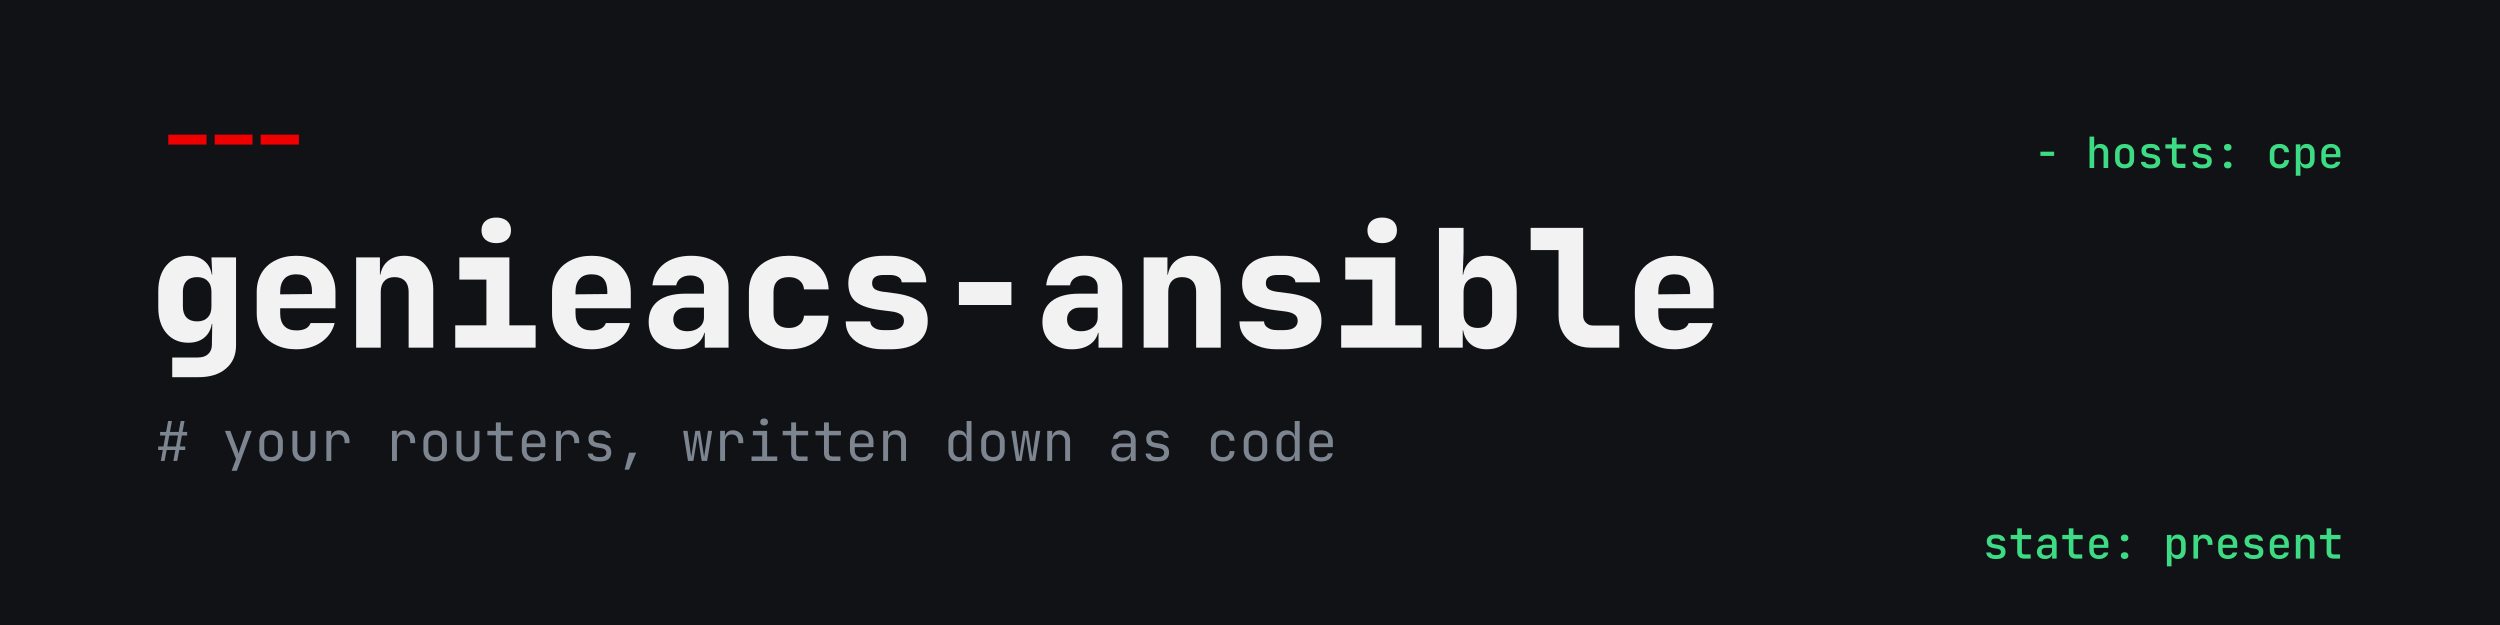
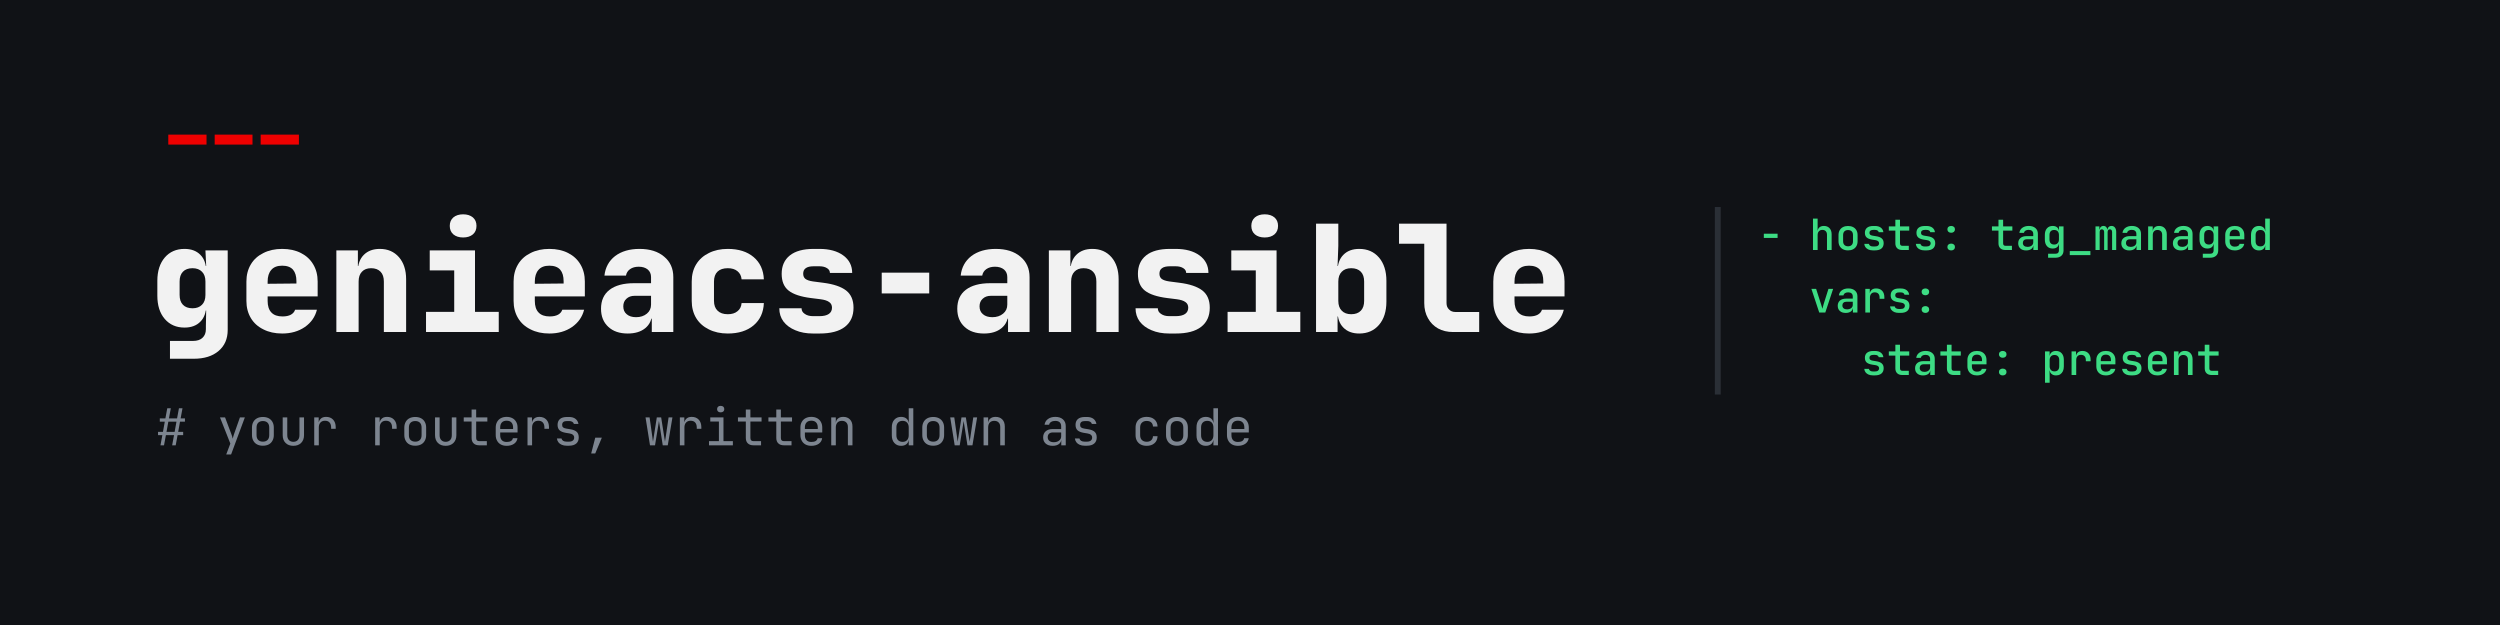
<svg xmlns="http://www.w3.org/2000/svg" viewBox="0 0 1280 320" width="1280" height="320">
  <defs>
    <path id="mow700hyphen_hyphen_hyphen_liga" d="m15 272v116h445v-116zm-1075 0v116h445v-116zm540 0v116h440v-116z" />
    <path id="mow800g" d="m145-180v120h155q42 0 64 21q23 21 23 58v21l2 105h-35l35 35q0-71-39-110q-39-40-107-40q-83 0-133 58q-50 58-50 157v100q0 98 50 157q50 58 133 58q68 0 107-40q39-39 39-110l-35 35h35l-5 105h150v-536q0-90-62-142q-61-52-167-52zm152 340q41 0 64 24q23 23 23 66v90q0 43-23 66q-23 24-64 24q-42 0-65-24q-22-23-22-66v-90q0-43 22-66q23-24 65-24z" />
    <path id="mow800e" d="m301-10q-73 0-127 28q-55 27-84 76q-30 50-30 116v130q0 66 30 116q29 49 84 76q54 28 127 28q73 0 127-28q53-27 82-76q30-50 30-116v-100h-337v-30q0-52 25-78q25-27 75-27q35 0 57 12q21 12 28 33h147q-18-72-81-116q-64-44-153-44zm96 327v25q0 51-23 78q-24 27-73 27q-49 0-73-28q-25-28-25-79v-15l204 2z" />
    <path id="mow800n" d="m66 0v550h145v-105h44l-44-35q0 70 40 110q40 40 108 40q80 0 129-56q48-56 48-149v-355h-150v340q0 43-22 66q-23 24-64 24q-40 0-62-24q-22-23-22-66v-340z" />
    <path id="mow800i" d="m70 0v136h190v279h-165v135h305v-414h160v-136zm250 637q-41 0-66 21q-24 21-24 57q0 36 24 57q25 21 66 21q41 0 66-21q24-21 24-57q0-36-24-57q-25-21-66-21z" />
    <path id="mow800a" d="m229-10q-83 0-131 45q-49 45-49 122q0 83 57 127q58 45 166 45h114v41q0 32-22 51q-23 19-61 19q-35 0-58-16q-23-16-28-44h-145q9 83 72 132q64 48 164 48q105 0 166-52q62-51 62-138v-370h-145v90h-24l25 35q0-62-45-99q-44-36-118-36zm56 110q44 0 73 24q28 23 28 61v59h-111q-34 0-55-20q-21-19-21-51q0-34 23-53q23-20 63-20z" />
    <path id="mow800c" d="m303-10q-73 0-128 28q-55 27-85 76q-30 50-30 116v130q0 67 30 116q30 49 85 76q55 28 128 28q109 0 174-55q65-55 69-150h-150q-3 35-28 55q-24 20-65 20q-45 0-69-23q-24-23-24-67v-130q0-43 24-66q24-24 69-24q41 0 65 20q25 19 28 55h150q-4-95-69-150q-65-55-174-55z" />
    <path id="mow800s" d="m277-10q-68 0-119 22q-51 21-80 59q-28 38-28 89h150q0-24 22-38q21-15 55-15h44q41 0 63 15q21 15 21 42q0 25-19 38q-19 14-59 19l-64 8q-103 13-150 50q-47 37-47 113q0 80 55 124q55 44 161 44h38q101 0 161-44q60-44 60-118h-150q0 20-19 32q-20 13-52 13h-38q-37 0-54-13q-17-12-17-37q0-23 15-35q16-12 50-17l69-9q104-13 155-52q50-39 50-116q0-84-58-129q-58-45-171-45z" />
    <path id="mow800hyphen" d="m140 260v140h320v-140z" />
    <path id="mow800b" d="m357-10q-68 0-107 40q-39 39-39 110l35-35h-35v-105h-145v730h150v-150l-5-135h35l-35-35q0 71 39 110q39 40 107 40q83 0 133-58q50-59 50-157v-140q0-99-50-157q-50-58-133-58zm-54 130q42 0 65 24q22 23 22 66v130q0 43-22 66q-23 24-65 24q-41 0-64-24q-23-23-23-66v-130q0-43 23-66q23-24 64-24z" />
    <path id="mow800l" d="m390 0q-58 0-102 24q-44 25-68 69q-25 44-25 102v400h-170v135h320v-535q0-27 17-43q16-17 43-17h160v-135z" />
    <path id="mow400numbersign" d="m83 0l37 200h-85v65h97l36 200h-98v65h110l37 200h70l-37-200h160l37 200h70l-37-200h85v-65h-97l-36-200h98v-65h-110l-37-200h-70l37 200h-160l-37-200zm119 265h160l36 200h-160z" />
    <path id="mow400y" d="m178-180l81 214l-204 516h100l128-340q7-17 13-40q6-24 10-40q4 16 10 40q6 23 12 40l120 340h97l-271-730z" />
    <path id="mow400o" d="m300-8q-66 0-114 25q-48 25-74 73q-27 47-27 112v146q0 66 27 113q26 47 74 72q48 25 114 25q66 0 114-25q48-25 74-72q27-47 27-112v-147q0-65-27-112q-26-48-74-73q-48-25-114-25zm0 80q59 0 92 33q33 33 33 97v146q0 64-33 97q-33 33-92 33q-58 0-92-33q-33-33-33-97v-146q0-64 33-97q34-33 92-33z" />
    <path id="mow400u" d="m299-10q-95 0-152 56q-57 57-57 154v350h90v-350q0-62 32-96q32-35 87-35q56 0 89 35q32 34 32 96v350h90v-350q0-97-58-154q-58-56-153-56z" />
    <path id="mow400r" d="m111 0v550h88v-105h21l-29-65q0 89 39 134q38 46 114 46q87 0 138-54q52-55 52-148v-33h-90v25q0 65-32 100q-31 34-89 34q-57 0-89-35q-33-35-33-99v-350z" />
    <path id="mow400t" d="m360 0q-71 0-110 38q-40 38-40 107v323h-155v82h155v155h90v-155h220v-82h-220v-323q0-63 60-63h150v-82z" />
    <path id="mow400e" d="m300-10q-65 0-114 26q-48 26-74 74q-27 47-27 110v150q0 64 27 111q26 47 74 73q49 26 114 26q65 0 114-26q48-26 74-73q27-47 27-111v-97h-342v-53q0-65 33-100q33-34 94-34q52 0 84 18q32 19 39 56h90q-9-69-67-110q-59-40-146-40zm127 323v37q0 65-33 100q-32 35-94 35q-61 0-94-35q-33-35-33-100v-29h261z" />
    <path id="mow400s" d="m283-8q-56 0-97 18q-42 17-66 49q-25 32-30 76h90q6-29 32-46q27-17 71-17h42q53 0 79 22q26 21 26 57q0 35-24 55q-23 21-69 28l-74 12q-81 14-121 50q-39 37-39 107q0 74 47 115q47 40 141 40h38q79 0 127-37q48-37 58-100h-90q-6 26-30 41q-24 16-65 16h-38q-51 0-75-19q-23-19-23-57q0-34 20-50q20-16 63-23l74-12q89-14 130-52q40-38 40-110q0-76-48-119q-49-44-147-44z" />
    <path id="mow400comma" d="m165-160l80 311h130l-130-311z" />
    <path id="mow400w" d="m123 0l-88 550h80l55-390q3-22 6-48q4-25 6-42q2 17 6 42q5 26 8 48l61 390h86l61-390q3-22 8-48q4-25 6-42q2 17 6 42q5 26 8 48l57 390h76l-92-550h-99l-59 380q-4 28-9 56q-5 28-7 44q-2-16-6-44q-4-28-9-56l-62-380z" />
    <path id="mow400i" d="m85 0v82h195v386h-170v82h260v-468h185v-82zm230 649q-33 0-52 17q-19 17-19 46q0 30 19 48q19 17 52 17q33 0 52-17q19-18 19-48q0-29-19-46q-19-17-52-17z" />
    <path id="mow400n" d="m92 0v550h90v-105h19l-19-21q0 65 39 100q39 36 108 36q83 0 132-51q49-51 49-139v-370h-90v360q0 59-32 90q-31 32-85 32q-56 0-89-34q-32-34-32-98v-350z" />
    <path id="mow400d" d="m268-10q-82 0-132 55q-51 55-51 149v161q0 95 50 150q50 55 133 55q68 0 109-37q41-37 41-99l-18 21h20l-2 125v160h90v-730h-90v105h-18l18 21q0-63-41-100q-41-36-109-36zm30 78q56 0 88 35q32 35 32 97v150q0 62-32 97q-32 35-88 35q-57 0-90-34q-33-34-33-98v-150q0-64 33-98q33-34 90-34z" />
    <path id="mow400a" d="m252-10q-87 0-137 44q-50 45-50 121q0 77 50 121q50 44 135 44h170v55q0 51-30 79q-31 27-87 27q-49 0-82-21q-33-20-38-55h-90q9 71 67 113q58 42 145 42q95 0 150-49q55-49 55-133v-378h-88v105h-15l15 15q0-60-46-95q-47-35-124-35zm22 71q64 0 105 32q41 32 41 82v78h-168q-45 0-71-25q-26-25-26-68q0-46 31-72q32-27 88-27z" />
    <path id="mow400c" d="m304-10q-66 0-116 25q-49 25-76 73q-27 47-27 112v150q0 66 27 113q27 47 76 72q50 25 116 25q95 0 153-51q58-51 61-139h-90q-3 53-36 82q-32 28-88 28q-59 0-94-34q-35-33-35-95v-151q0-62 35-96q35-34 94-34q56 0 88 29q33 29 36 81h90q-3-88-61-139q-58-51-153-51z" />
    <path id="mow500hyphen" d="m140 281v98h320v-98z" />
    <path id="mow500h" d="m84 0v730h108v-180l-1-105h26l-26-25q0 66 39 103q39 37 108 37q82 0 131-52q49-53 49-142v-366h-108v354q0 54-29 84q-29 30-79 30q-51 0-80-32q-30-31-30-89v-347z" />
    <path id="mow500o" d="m300-9q-68 0-118 26q-50 26-77 74q-27 48-27 113v142q0 66 27 113q27 48 77 74q50 26 118 26q68 0 118-26q50-26 77-74q27-47 27-113v-142q0-65-27-113q-27-48-77-74q-50-26-118-26zm0 95q55 0 85 31q30 30 30 87v142q0 58-30 88q-30 30-85 30q-54 0-84-30q-31-30-31-88v-142q0-57 31-87q30-31 84-31z" />
    <path id="mow500s" d="m281-9q-59 0-104 19q-44 19-70 53q-25 33-29 79h108q4-27 29-43q25-17 66-17h43q49 0 74 20q25 20 25 53q0 32-23 50q-22 19-66 25l-71 11q-88 14-129 50q-42 37-42 109q0 76 49 117q50 42 147 42h38q86 0 137-39q52-40 59-106h-108q-4 24-27 39q-22 15-61 15h-38q-47 0-68-18q-22-17-22-51q0-30 19-45q19-15 59-21l73-12q93-13 136-52q44-38 44-111q0-79-51-123q-52-44-154-44z" />
    <path id="mow500t" d="m360 0q-75 0-117 41q-42 41-42 114v297h-152v98h152v155h108v-155h215v-98h-215v-297q0-57 55-57h150v-98z" />
    <path id="mow500colon" d="m300 401q-39 0-64 22q-24 22-24 58q0 36 24 57q25 22 64 22q40 0 64-22q24-21 24-57q0-36-24-58q-24-22-64-22zm0-411q-39 0-64 22q-24 22-24 57q0 37 24 58q25 22 64 22q40 0 64-22q24-21 24-58q0-35-24-57q-24-22-64-22z" />
-     <path id="mow500c" d="m304-10q-68 0-120 26q-51 25-79 74q-27 48-27 113v144q0 66 27 114q28 48 79 73q52 26 120 26q99 0 159-52q60-52 63-142h-108q-3 47-33 73q-30 26-81 26q-55 0-87-30q-32-31-32-87v-145q0-56 32-87q32-31 87-31q51 0 81 26q30 26 33 73h108q-3-90-63-142q-60-52-159-52z" />
+     <path id="mow500a" d="m245-10q-86 0-135 45q-50 44-50 121q0 78 52 123q53 44 145 44h153v51q0 45-28 70q-28 25-79 25q-45 0-75-19q-30-20-35-52h-106q9 74 68 118q60 44 151 44q98 0 155-50q57-49 57-134v-376h-105v101h-18l18 20q0-60-46-96q-46-35-122-35zm32 83q58 0 96 29q37 30 37 76v72h-151q-42 0-66-23q-25-23-25-63q0-42 29-67q29-24 80-24z" />
+     <path id="mow500g" d="m156-180v93h169q42 0 63 20q20 20 20 59v55l2 102h-23l22 20q0-63-39-99q-40-36-107-36q-85 0-134 56q-49 56-49 151v112q0 95 49 151q49 56 134 56q67 0 107-36q39-37 39-100l-22 21h22l-1 105h107v-560q0-79-50-124q-50-46-139-46zm142 307q51 0 81 32q29 31 29 87v101q0 56-29 88q-30 31-81 31q-53 0-82-30q-28-31-28-89v-101q0-57 28-88q29-31 82-31z" />
+     <path id="mow500underscore" d="m60-119v94h480v-94z" />
+     <path id="mow500m" d="m59 0v550h90v-70h20l-15-21q0 46 25 74q25 27 67 27q45 0 69-35q25-35 25-96l-24 51h38l-16-21q0 46 25 74q26 27 69 27q51 0 80-39q29-38 29-102v-419h-96v416q0 31-13 48q-14 17-39 17q-25 0-38-17q-14-16-14-47v-417h-81v416q0 32-14 48q-14 17-40 17q-25 0-38-17q-12-16-12-47v-417z" />
+     <path id="mow500n" d="m84 0v550h107v-105h26l-26-25q0 66 39 103q39 37 108 37q82 0 131-52q49-53 49-142v-366h-108v354q0 54-29 83q-29 29-79 29q-51 0-80-30q-30-31-30-89v-347z" />
+     <path id="mow500e" d="m300-10q-67 0-117 26q-51 27-78 75q-27 48-27 112v144q0 65 27 112q27 48 78 75q50 26 117 26q68 0 118-26q50-27 77-75q27-47 27-112v-98h-340v-46q0-61 31-93q30-32 88-32q47 0 76 16q29 17 36 49h107q-12-70-72-111q-60-42-148-42zm118 324v34q0 60-30 93q-30 33-88 33q-57 0-88-33q-30-33-30-94v-25l244 1z" />
+     <path id="mow500d" d="m261-10q-83 0-133 56q-50 56-50 151v155q0 96 50 152q50 56 133 56q68 0 108-38q40-37 40-102l-23 25h25l-3 128v157h108v-730h-107v105h-23l23 25q0-65-40-103q-40-37-108-37zm37 94q51 0 81 31q29 32 29 88v144q0 56-29 88q-30 31-81 31q-53 0-83-30q-30-31-30-89v-144q0-58 30-89q30-30 83-30z" />
+     <path id="mow500v" d="m229 0l-182 550h110l113-352q11-31 19-62q9-32 13-50q5 18 14 50q8 31 17 62l111 352h109l-182-550z" />
+     <path id="mow500r" d="m102 0v550h104v-105h26l-33-65q0 89 39 135q39 45 116 45q88 0 140-55q51-54 51-149v-37h-111v28q0 59-30 91q-29 31-82 31q-53 0-82-32q-30-32-30-90v-347z" />
    <path id="mow500p" d="m84-180v730h107v-105h23l-23-25q0 65 40 103q41 37 109 37q83 0 133-56q49-55 49-151v-155q0-64-22-110q-23-47-63-73q-41-25-97-25q-67 0-108 38q-41 37-41 102l23-25h-25l3-128v-157zm219 264q53 0 82 30q30 31 30 89v144q0 58-30 89q-29 30-82 30q-51 0-81-31q-30-32-30-88v-144q0-56 30-88q30-31 81-31z" />
-     <path id="mow500e" d="m300-10q-67 0-117 26q-51 27-78 75q-27 48-27 112v144q0 65 27 112q27 48 78 75q50 26 117 26q68 0 118-26q50-27 77-75q27-47 27-112v-98h-340v-46q0-61 31-93q30-32 88-32q47 0 76 16q29 17 36 49h107q-12-70-72-111q-60-42-148-42zm118 324v34q0 60-30 93q-30 33-88 33q-57 0-88-33q-30-33-30-94v-25l244 1z" />
-     <path id="mow500a" d="m245-10q-86 0-135 45q-50 44-50 121q0 78 52 123q53 44 145 44h153v51q0 45-28 70q-28 25-79 25q-45 0-75-19q-30-20-35-52h-106q9 74 68 118q60 44 151 44q98 0 155-50q57-49 57-134v-376h-105v101h-18l18 20q0-60-46-96q-46-35-122-35zm32 83q58 0 96 29q37 30 37 76v72h-151q-42 0-66-23q-25-23-25-63q0-42 29-67q29-24 80-24z" />
-     <path id="mow500r" d="m102 0v550h104v-105h26l-33-65q0 89 39 135q39 45 116 45q88 0 140-55q51-54 51-149v-37h-111v28q0 59-30 91q-29 31-82 31q-53 0-82-32q-30-32-30-90v-347z" />
-     <path id="mow500n" d="m84 0v550h107v-105h26l-26-25q0 66 39 103q39 37 108 37q82 0 131-52q49-53 49-142v-366h-108v354q0 54-29 83q-29 29-79 29q-51 0-80-30q-30-31-30-89v-347z" />
  </defs>
  <rect width="1280" height="320" fill="#101216" />
  <g fill="#ee0000">
    <use href="#mow700hyphen_hyphen_hyphen_liga" transform="matrix(0.044 0 0 -0.044 132.8 86.0)" />
  </g>
  <g fill="#f2f2f2">
-     <use href="#mow800g" transform="matrix(0.084 0 0 -0.084 76.0 178.0)" />
-     <use href="#mow800e" transform="matrix(0.084 0 0 -0.084 126.4 178.0)" />
-     <use href="#mow800n" transform="matrix(0.084 0 0 -0.084 176.8 178.0)" />
-     <use href="#mow800i" transform="matrix(0.084 0 0 -0.084 227.2 178.0)" />
-     <use href="#mow800e" transform="matrix(0.084 0 0 -0.084 277.6 178.0)" />
-     <use href="#mow800a" transform="matrix(0.084 0 0 -0.084 328.0 178.0)" />
-     <use href="#mow800c" transform="matrix(0.084 0 0 -0.084 378.4 178.0)" />
-     <use href="#mow800s" transform="matrix(0.084 0 0 -0.084 428.8 178.0)" />
-     <use href="#mow800hyphen" transform="matrix(0.084 0 0 -0.084 479.2 178.0)" />
-     <use href="#mow800a" transform="matrix(0.084 0 0 -0.084 529.6 178.0)" />
-     <use href="#mow800n" transform="matrix(0.084 0 0 -0.084 580.0 178.0)" />
-     <use href="#mow800s" transform="matrix(0.084 0 0 -0.084 630.4 178.0)" />
-     <use href="#mow800i" transform="matrix(0.084 0 0 -0.084 680.8 178.0)" />
-     <use href="#mow800b" transform="matrix(0.084 0 0 -0.084 731.2 178.0)" />
-     <use href="#mow800l" transform="matrix(0.084 0 0 -0.084 781.6 178.0)" />
-     <use href="#mow800e" transform="matrix(0.084 0 0 -0.084 832.0 178.0)" />
+     <use href="#mow800g" transform="matrix(0.076 0 0 -0.076 76.0 170.0)" />
+     <use href="#mow800e" transform="matrix(0.076 0 0 -0.076 121.6 170.0)" />
+     <use href="#mow800n" transform="matrix(0.076 0 0 -0.076 167.2 170.0)" />
+     <use href="#mow800i" transform="matrix(0.076 0 0 -0.076 212.8 170.0)" />
+     <use href="#mow800e" transform="matrix(0.076 0 0 -0.076 258.4 170.0)" />
+     <use href="#mow800a" transform="matrix(0.076 0 0 -0.076 304.0 170.0)" />
+     <use href="#mow800c" transform="matrix(0.076 0 0 -0.076 349.6 170.0)" />
+     <use href="#mow800s" transform="matrix(0.076 0 0 -0.076 395.2 170.0)" />
+     <use href="#mow800hyphen" transform="matrix(0.076 0 0 -0.076 440.8 170.0)" />
+     <use href="#mow800a" transform="matrix(0.076 0 0 -0.076 486.4 170.0)" />
+     <use href="#mow800n" transform="matrix(0.076 0 0 -0.076 532.0 170.0)" />
+     <use href="#mow800s" transform="matrix(0.076 0 0 -0.076 577.6 170.0)" />
+     <use href="#mow800i" transform="matrix(0.076 0 0 -0.076 623.2 170.0)" />
+     <use href="#mow800b" transform="matrix(0.076 0 0 -0.076 668.8 170.0)" />
+     <use href="#mow800l" transform="matrix(0.076 0 0 -0.076 714.4 170.0)" />
+     <use href="#mow800e" transform="matrix(0.076 0 0 -0.076 760.0 170.0)" />
  </g>
  <g fill="#7d8590">
-     <use href="#mow400numbersign" transform="matrix(0.028 0 0 -0.028 80.0 236.0)" />
-     <use href="#mow400y" transform="matrix(0.028 0 0 -0.028 113.6 236.0)" />
-     <use href="#mow400o" transform="matrix(0.028 0 0 -0.028 130.4 236.0)" />
-     <use href="#mow400u" transform="matrix(0.028 0 0 -0.028 147.2 236.0)" />
-     <use href="#mow400r" transform="matrix(0.028 0 0 -0.028 164.0 236.0)" />
-     <use href="#mow400r" transform="matrix(0.028 0 0 -0.028 197.6 236.0)" />
-     <use href="#mow400o" transform="matrix(0.028 0 0 -0.028 214.4 236.0)" />
-     <use href="#mow400u" transform="matrix(0.028 0 0 -0.028 231.2 236.0)" />
-     <use href="#mow400t" transform="matrix(0.028 0 0 -0.028 248.0 236.0)" />
-     <use href="#mow400e" transform="matrix(0.028 0 0 -0.028 264.8 236.0)" />
-     <use href="#mow400r" transform="matrix(0.028 0 0 -0.028 281.6 236.0)" />
-     <use href="#mow400s" transform="matrix(0.028 0 0 -0.028 298.4 236.0)" />
-     <use href="#mow400comma" transform="matrix(0.028 0 0 -0.028 315.2 236.0)" />
-     <use href="#mow400w" transform="matrix(0.028 0 0 -0.028 348.8 236.0)" />
-     <use href="#mow400r" transform="matrix(0.028 0 0 -0.028 365.6 236.0)" />
-     <use href="#mow400i" transform="matrix(0.028 0 0 -0.028 382.4 236.0)" />
-     <use href="#mow400t" transform="matrix(0.028 0 0 -0.028 399.2 236.0)" />
-     <use href="#mow400t" transform="matrix(0.028 0 0 -0.028 416.0 236.0)" />
-     <use href="#mow400e" transform="matrix(0.028 0 0 -0.028 432.8 236.0)" />
-     <use href="#mow400n" transform="matrix(0.028 0 0 -0.028 449.6 236.0)" />
-     <use href="#mow400d" transform="matrix(0.028 0 0 -0.028 483.2 236.0)" />
-     <use href="#mow400o" transform="matrix(0.028 0 0 -0.028 500.0 236.0)" />
-     <use href="#mow400w" transform="matrix(0.028 0 0 -0.028 516.8 236.0)" />
-     <use href="#mow400n" transform="matrix(0.028 0 0 -0.028 533.6 236.0)" />
-     <use href="#mow400a" transform="matrix(0.028 0 0 -0.028 567.2 236.0)" />
-     <use href="#mow400s" transform="matrix(0.028 0 0 -0.028 584.0 236.0)" />
-     <use href="#mow400c" transform="matrix(0.028 0 0 -0.028 617.6 236.0)" />
-     <use href="#mow400o" transform="matrix(0.028 0 0 -0.028 634.4 236.0)" />
-     <use href="#mow400d" transform="matrix(0.028 0 0 -0.028 651.2 236.0)" />
-     <use href="#mow400e" transform="matrix(0.028 0 0 -0.028 668.0 236.0)" />
+     <use href="#mow400numbersign" transform="matrix(0.026 0 0 -0.026 80.0 228.0)" />
+     <use href="#mow400y" transform="matrix(0.026 0 0 -0.026 111.2 228.0)" />
+     <use href="#mow400o" transform="matrix(0.026 0 0 -0.026 126.8 228.0)" />
+     <use href="#mow400u" transform="matrix(0.026 0 0 -0.026 142.4 228.0)" />
+     <use href="#mow400r" transform="matrix(0.026 0 0 -0.026 158.0 228.0)" />
+     <use href="#mow400r" transform="matrix(0.026 0 0 -0.026 189.2 228.0)" />
+     <use href="#mow400o" transform="matrix(0.026 0 0 -0.026 204.8 228.0)" />
+     <use href="#mow400u" transform="matrix(0.026 0 0 -0.026 220.4 228.0)" />
+     <use href="#mow400t" transform="matrix(0.026 0 0 -0.026 236.0 228.0)" />
+     <use href="#mow400e" transform="matrix(0.026 0 0 -0.026 251.6 228.0)" />
+     <use href="#mow400r" transform="matrix(0.026 0 0 -0.026 267.2 228.0)" />
+     <use href="#mow400s" transform="matrix(0.026 0 0 -0.026 282.8 228.0)" />
+     <use href="#mow400comma" transform="matrix(0.026 0 0 -0.026 298.4 228.0)" />
+     <use href="#mow400w" transform="matrix(0.026 0 0 -0.026 329.6 228.0)" />
+     <use href="#mow400r" transform="matrix(0.026 0 0 -0.026 345.2 228.0)" />
+     <use href="#mow400i" transform="matrix(0.026 0 0 -0.026 360.8 228.0)" />
+     <use href="#mow400t" transform="matrix(0.026 0 0 -0.026 376.4 228.0)" />
+     <use href="#mow400t" transform="matrix(0.026 0 0 -0.026 392.0 228.0)" />
+     <use href="#mow400e" transform="matrix(0.026 0 0 -0.026 407.6 228.0)" />
+     <use href="#mow400n" transform="matrix(0.026 0 0 -0.026 423.2 228.0)" />
+     <use href="#mow400d" transform="matrix(0.026 0 0 -0.026 454.4 228.0)" />
+     <use href="#mow400o" transform="matrix(0.026 0 0 -0.026 470.0 228.0)" />
+     <use href="#mow400w" transform="matrix(0.026 0 0 -0.026 485.6 228.0)" />
+     <use href="#mow400n" transform="matrix(0.026 0 0 -0.026 501.2 228.0)" />
+     <use href="#mow400a" transform="matrix(0.026 0 0 -0.026 532.4 228.0)" />
+     <use href="#mow400s" transform="matrix(0.026 0 0 -0.026 548.0 228.0)" />
+     <use href="#mow400c" transform="matrix(0.026 0 0 -0.026 579.2 228.0)" />
+     <use href="#mow400o" transform="matrix(0.026 0 0 -0.026 594.8 228.0)" />
+     <use href="#mow400d" transform="matrix(0.026 0 0 -0.026 610.4 228.0)" />
+     <use href="#mow400e" transform="matrix(0.026 0 0 -0.026 626.0 228.0)" />
  </g>
  <g fill="#3ddc84">
-     <use href="#mow500hyphen" transform="matrix(0.022 0 0 -0.022 1041.6 86.0)" />
-     <use href="#mow500h" transform="matrix(0.022 0 0 -0.022 1068.0 86.0)" />
-     <use href="#mow500o" transform="matrix(0.022 0 0 -0.022 1081.2 86.0)" />
-     <use href="#mow500s" transform="matrix(0.022 0 0 -0.022 1094.4 86.0)" />
-     <use href="#mow500t" transform="matrix(0.022 0 0 -0.022 1107.6 86.0)" />
-     <use href="#mow500s" transform="matrix(0.022 0 0 -0.022 1120.8 86.0)" />
-     <use href="#mow500colon" transform="matrix(0.022 0 0 -0.022 1134.0 86.0)" />
-     <use href="#mow500c" transform="matrix(0.022 0 0 -0.022 1160.4 86.0)" />
-     <use href="#mow500p" transform="matrix(0.022 0 0 -0.022 1173.6 86.0)" />
-     <use href="#mow500e" transform="matrix(0.022 0 0 -0.022 1186.8 86.0)" />
+     <use href="#mow500hyphen" transform="matrix(0.022 0 0 -0.022 900.0 128.0)" />
+     <use href="#mow500h" transform="matrix(0.022 0 0 -0.022 926.4 128.0)" />
+     <use href="#mow500o" transform="matrix(0.022 0 0 -0.022 939.6 128.0)" />
+     <use href="#mow500s" transform="matrix(0.022 0 0 -0.022 952.8 128.0)" />
+     <use href="#mow500t" transform="matrix(0.022 0 0 -0.022 966.0 128.0)" />
+     <use href="#mow500s" transform="matrix(0.022 0 0 -0.022 979.2 128.0)" />
+     <use href="#mow500colon" transform="matrix(0.022 0 0 -0.022 992.4 128.0)" />
+     <use href="#mow500t" transform="matrix(0.022 0 0 -0.022 1018.8 128.0)" />
+     <use href="#mow500a" transform="matrix(0.022 0 0 -0.022 1032.0 128.0)" />
+     <use href="#mow500g" transform="matrix(0.022 0 0 -0.022 1045.2 128.0)" />
+     <use href="#mow500underscore" transform="matrix(0.022 0 0 -0.022 1058.4 128.0)" />
+     <use href="#mow500m" transform="matrix(0.022 0 0 -0.022 1071.6 128.0)" />
+     <use href="#mow500a" transform="matrix(0.022 0 0 -0.022 1084.8 128.0)" />
+     <use href="#mow500n" transform="matrix(0.022 0 0 -0.022 1098.0 128.0)" />
+     <use href="#mow500a" transform="matrix(0.022 0 0 -0.022 1111.2 128.0)" />
+     <use href="#mow500g" transform="matrix(0.022 0 0 -0.022 1124.4 128.0)" />
+     <use href="#mow500e" transform="matrix(0.022 0 0 -0.022 1137.6 128.0)" />
+     <use href="#mow500d" transform="matrix(0.022 0 0 -0.022 1150.8 128.0)" />
  </g>
  <g fill="#3ddc84">
-     <use href="#mow500s" transform="matrix(0.022 0 0 -0.022 1015.2 286.0)" />
-     <use href="#mow500t" transform="matrix(0.022 0 0 -0.022 1028.4 286.0)" />
-     <use href="#mow500a" transform="matrix(0.022 0 0 -0.022 1041.6 286.0)" />
-     <use href="#mow500t" transform="matrix(0.022 0 0 -0.022 1054.8 286.0)" />
-     <use href="#mow500e" transform="matrix(0.022 0 0 -0.022 1068.0 286.0)" />
-     <use href="#mow500colon" transform="matrix(0.022 0 0 -0.022 1081.2 286.0)" />
-     <use href="#mow500p" transform="matrix(0.022 0 0 -0.022 1107.6 286.0)" />
-     <use href="#mow500r" transform="matrix(0.022 0 0 -0.022 1120.8 286.0)" />
-     <use href="#mow500e" transform="matrix(0.022 0 0 -0.022 1134.0 286.0)" />
-     <use href="#mow500s" transform="matrix(0.022 0 0 -0.022 1147.2 286.0)" />
-     <use href="#mow500e" transform="matrix(0.022 0 0 -0.022 1160.4 286.0)" />
-     <use href="#mow500n" transform="matrix(0.022 0 0 -0.022 1173.6 286.0)" />
-     <use href="#mow500t" transform="matrix(0.022 0 0 -0.022 1186.8 286.0)" />
+     <use href="#mow500v" transform="matrix(0.022 0 0 -0.022 926.4 160.0)" />
+     <use href="#mow500a" transform="matrix(0.022 0 0 -0.022 939.6 160.0)" />
+     <use href="#mow500r" transform="matrix(0.022 0 0 -0.022 952.8 160.0)" />
+     <use href="#mow500s" transform="matrix(0.022 0 0 -0.022 966.0 160.0)" />
+     <use href="#mow500colon" transform="matrix(0.022 0 0 -0.022 979.2 160.0)" />
  </g>
+   <g fill="#3ddc84">
+     <use href="#mow500s" transform="matrix(0.022 0 0 -0.022 952.8 192.0)" />
+     <use href="#mow500t" transform="matrix(0.022 0 0 -0.022 966.0 192.0)" />
+     <use href="#mow500a" transform="matrix(0.022 0 0 -0.022 979.2 192.0)" />
+     <use href="#mow500t" transform="matrix(0.022 0 0 -0.022 992.4 192.0)" />
+     <use href="#mow500e" transform="matrix(0.022 0 0 -0.022 1005.6 192.0)" />
+     <use href="#mow500colon" transform="matrix(0.022 0 0 -0.022 1018.8 192.0)" />
+     <use href="#mow500p" transform="matrix(0.022 0 0 -0.022 1045.2 192.0)" />
+     <use href="#mow500r" transform="matrix(0.022 0 0 -0.022 1058.4 192.0)" />
+     <use href="#mow500e" transform="matrix(0.022 0 0 -0.022 1071.6 192.0)" />
+     <use href="#mow500s" transform="matrix(0.022 0 0 -0.022 1084.8 192.0)" />
+     <use href="#mow500e" transform="matrix(0.022 0 0 -0.022 1098.0 192.0)" />
+     <use href="#mow500n" transform="matrix(0.022 0 0 -0.022 1111.2 192.0)" />
+     <use href="#mow500t" transform="matrix(0.022 0 0 -0.022 1124.4 192.0)" />
+   </g>
+   <rect x="878" y="106" width="3" height="96" fill="#2a2f36" />
</svg>
